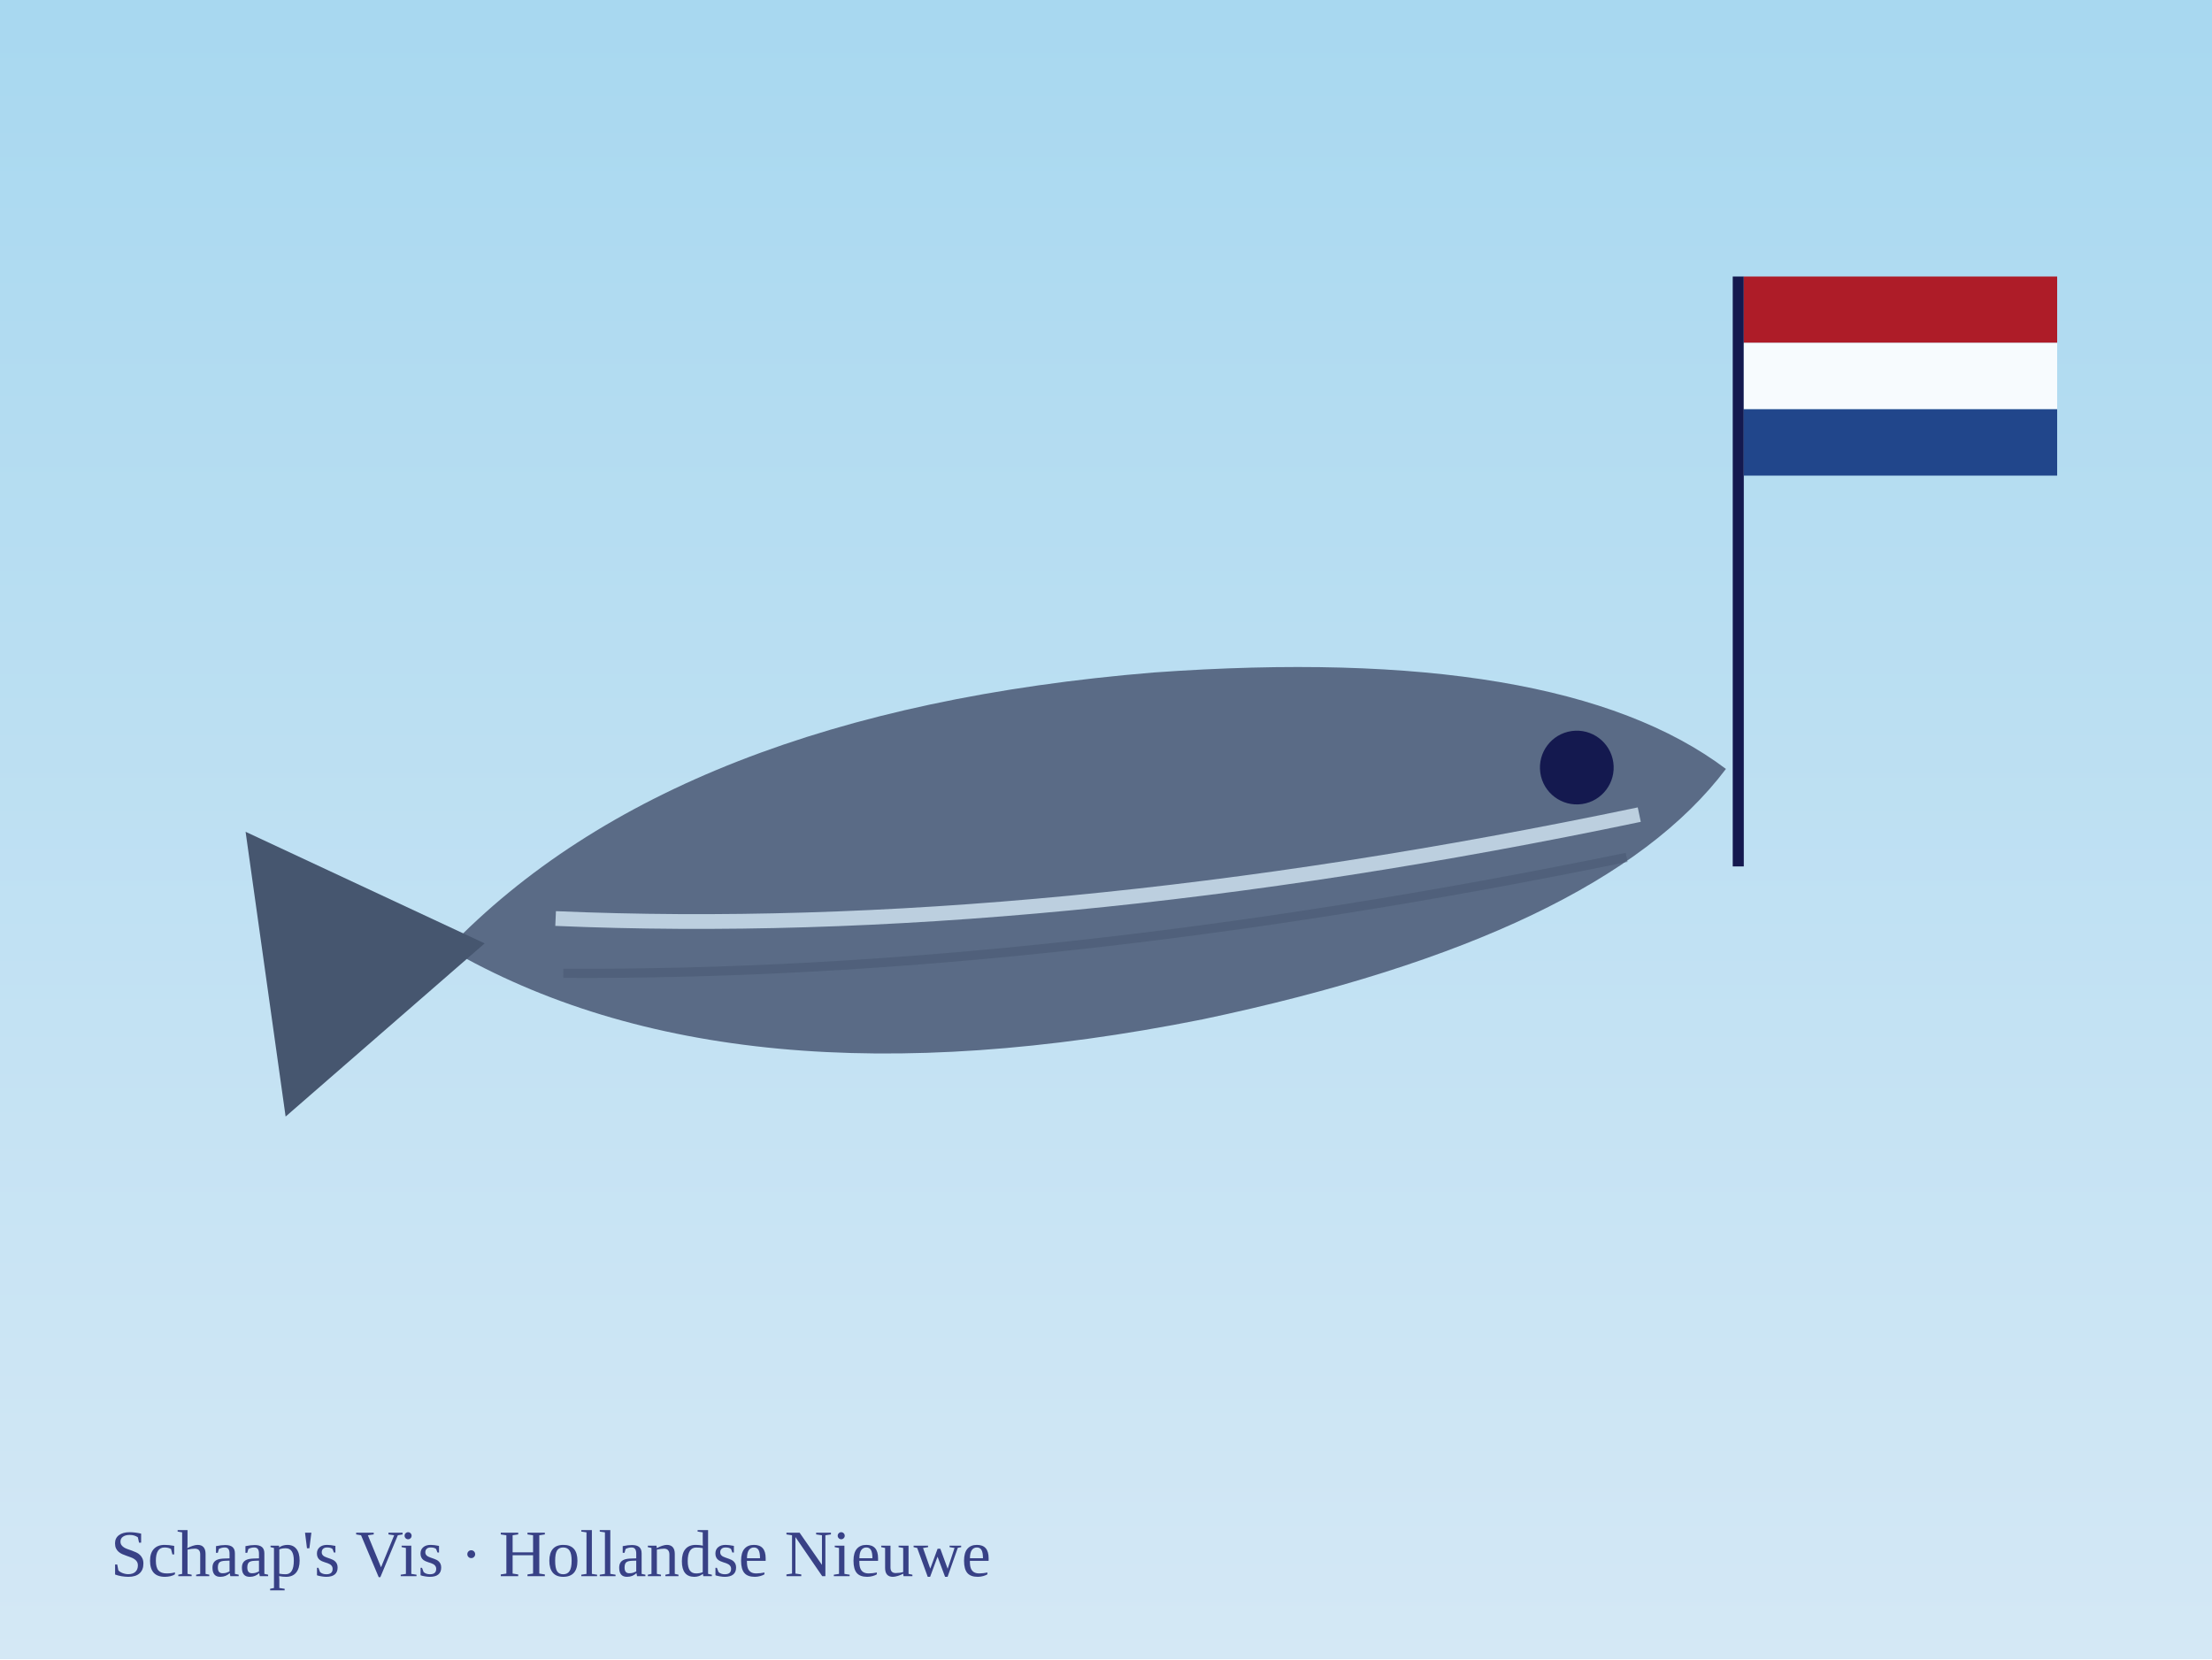
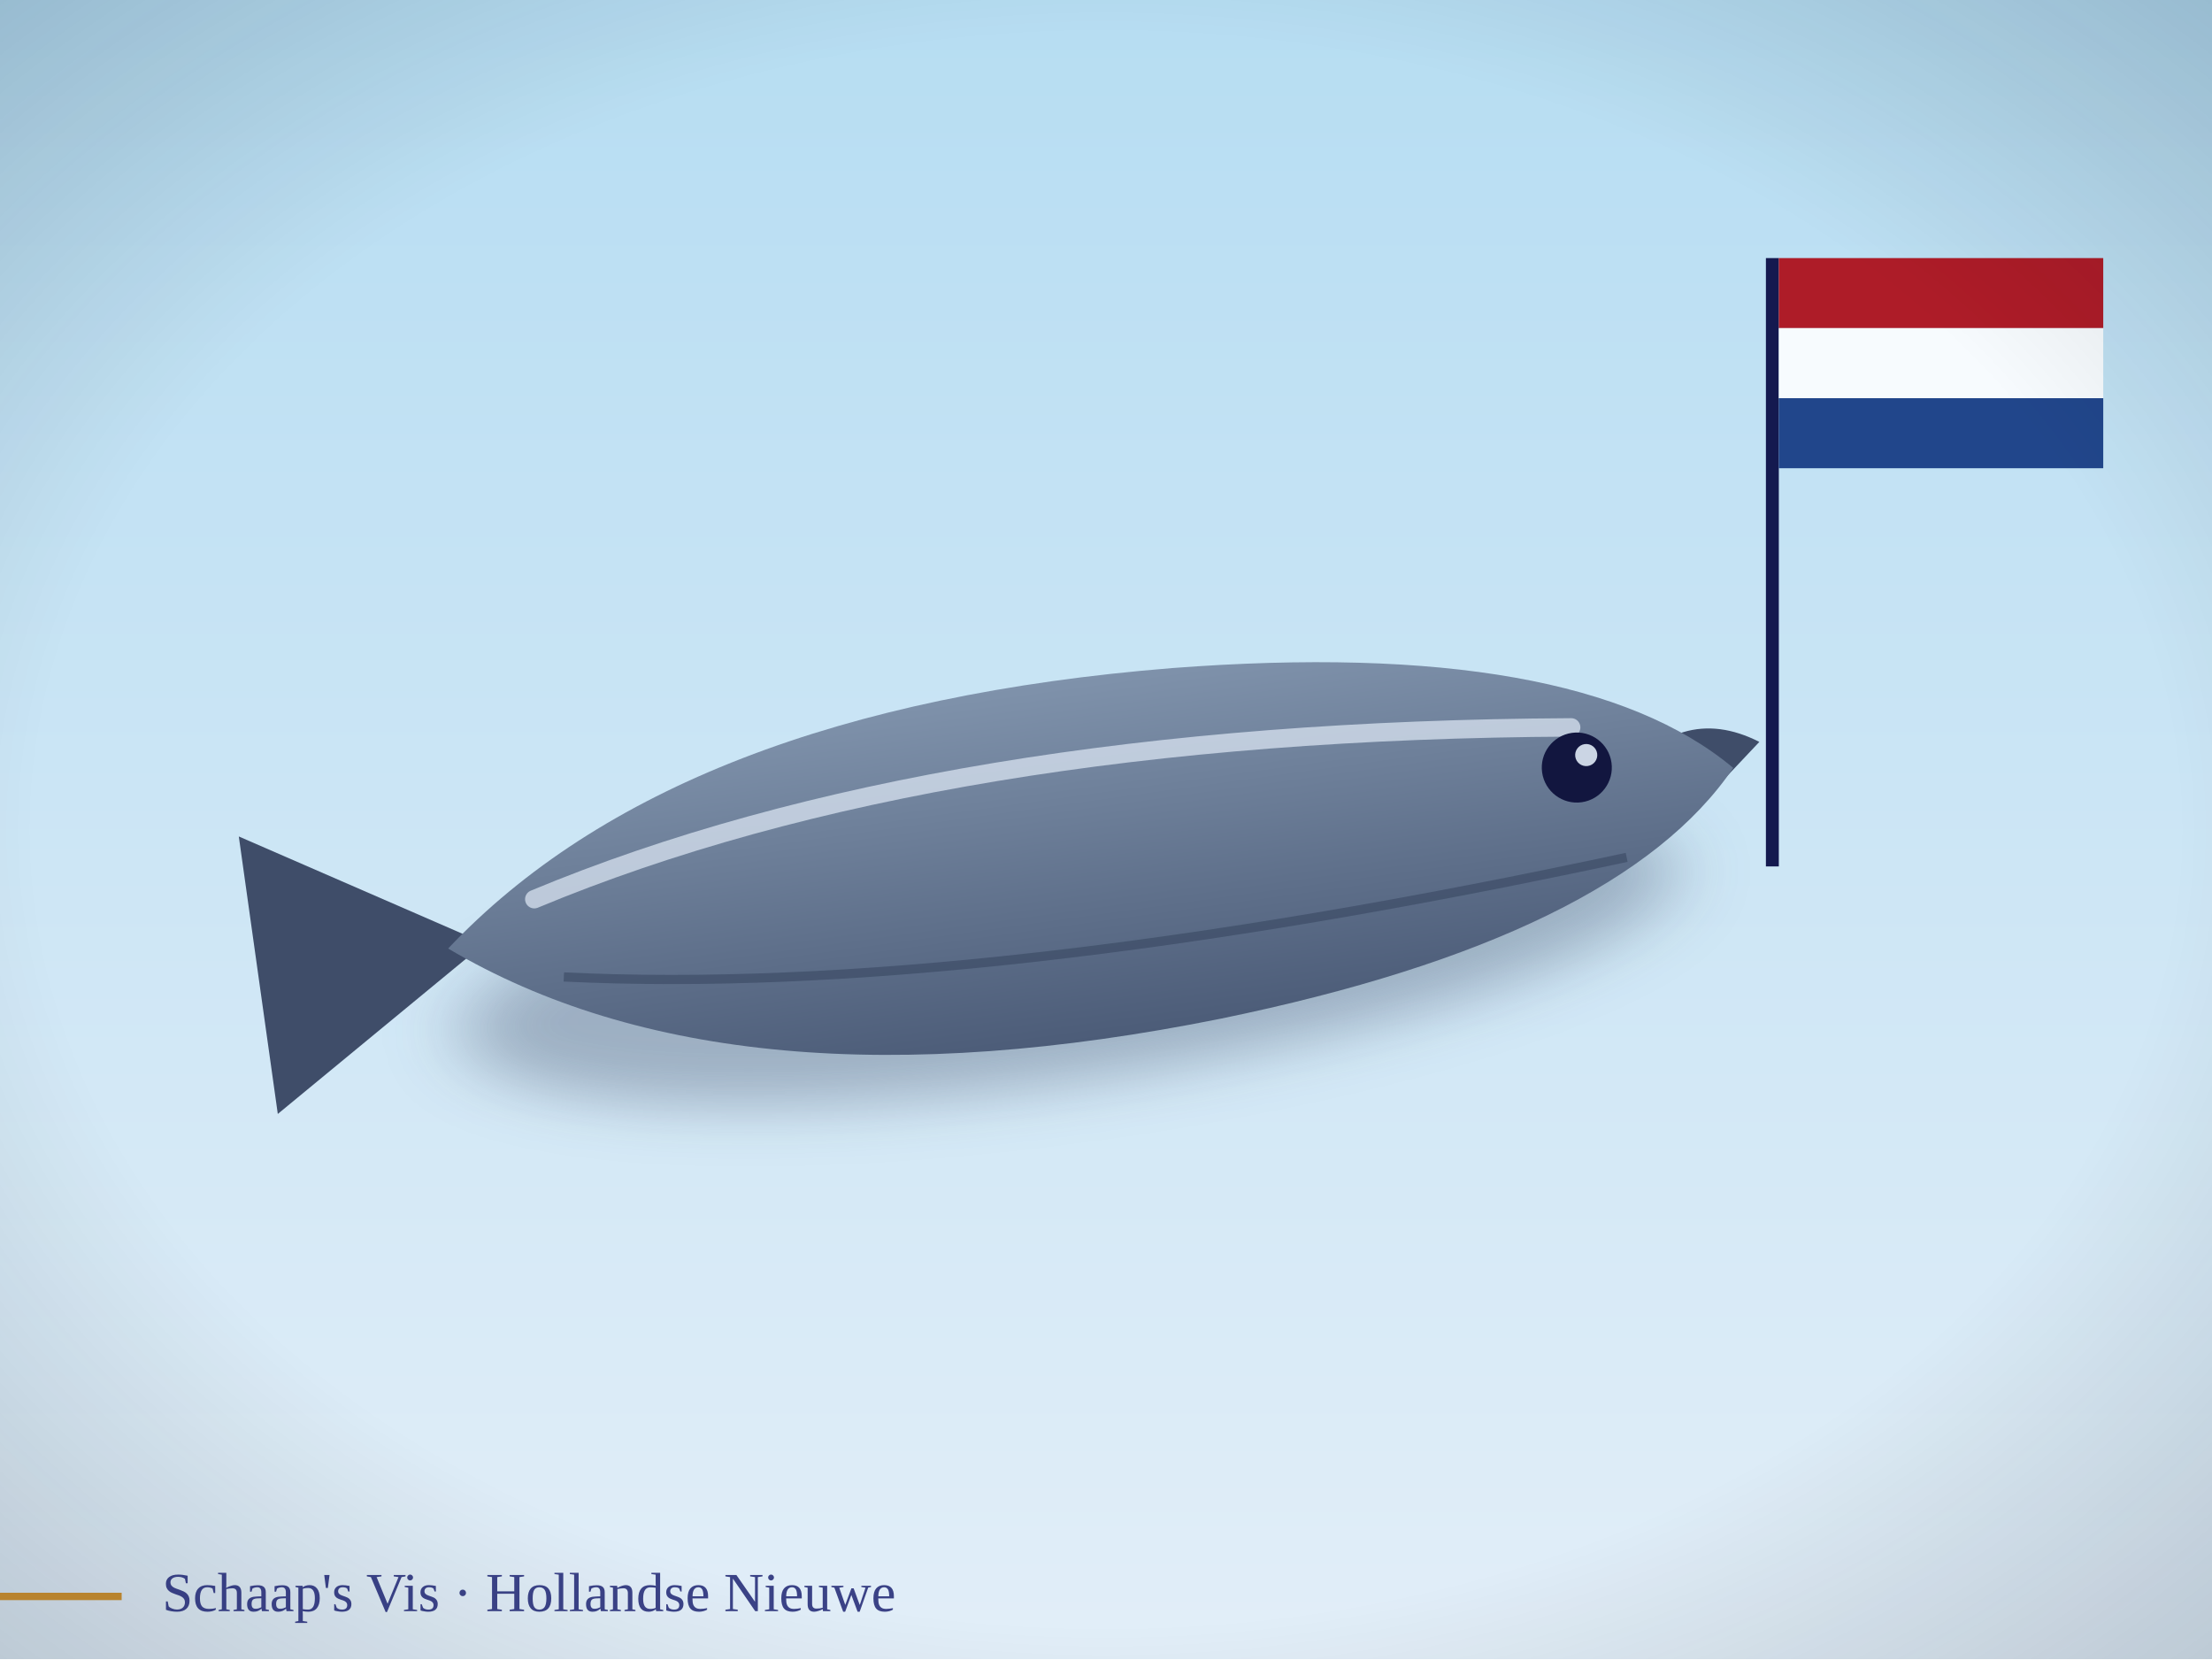
<svg xmlns="http://www.w3.org/2000/svg" viewBox="0 0 1200 900" role="img" aria-label="Hollandse Nieuwe haring — Schaap's Vishandel Leiden">
  <defs>
-     <linearGradient id="bgh" x1="0" y1="0" x2="0" y2="1">
-       <stop offset="0" stop-color="#a8d8f0" />
-       <stop offset="1" stop-color="#d4e8f5" />
+     <linearGradient id="hbg" x1="0" y1="0" x2="0" y2="1">
+       <stop offset="0" stop-color="#b6ddf2" />
+       <stop offset="1" stop-color="#e2eef8" />
    </linearGradient>
+     <linearGradient id="hbody" x1="0" y1="0" x2="0" y2="1">
+       <stop offset="0" stop-color="#7f92ab" />
+       <stop offset="1" stop-color="#4c5c78" />
+     </linearGradient>
+     <radialGradient id="hvig" cx="0.5" cy="0.5" r="0.8">
+       <stop offset="0.6" stop-color="#000" stop-opacity="0" />
+       <stop offset="1" stop-color="#0b2340" stop-opacity="0.24" />
+     </radialGradient>
+     <filter id="hsh" x="-30%" y="-30%" width="160%" height="160%">
+       <feGaussianBlur stdDeviation="18" />
+     </filter>
  </defs>
-   <rect width="1200" height="900" fill="url(#bgh)" />
-   <g transform="translate(940 150)">
-     <rect x="0" y="0" width="6" height="320" fill="#14194f" />
-     <rect x="6" y="0" width="170" height="36" fill="#ae1c28" />
-     <rect x="6" y="36" width="170" height="36" fill="#f7fbfe" />
-     <rect x="6" y="72" width="170" height="36" fill="#21468b" />
+   <rect width="1200" height="900" fill="url(#hbg)" />
+   <g transform="translate(958 140)">
+     <rect x="0" y="0" width="7" height="330" fill="#14194f" />
+     <rect x="7" y="0" width="176" height="38" fill="#ae1c28" />
+     <rect x="7" y="38" width="176" height="38" fill="#f7fbfe" />
+     <rect x="7" y="76" width="176" height="38" fill="#21468b" />
  </g>
  <g transform="translate(560 470) rotate(-8)">
-     <path d="M-320 0 Q-180 -110 80 -95 Q300 -80 380 0 Q300 80 80 95 Q-180 110 -320 0 Z" fill="#5a6b86" />
-     <polygon points="-300,0 -420,-78 -420,78" fill="#46566f" />
-     <circle cx="300" cy="-12" r="20" fill="#14194f" />
-     <path d="M-260 -8 Q0 40 330 18" fill="none" stroke="#d4e8f5" stroke-width="8" opacity="0.8" />
-     <path d="M-260 22 Q0 60 320 40" fill="none" stroke="#46566f" stroke-width="5" opacity="0.5" />
+     <ellipse cx="12" cy="48" rx="332" ry="70" fill="#3a4763" opacity="0.35" filter="url(#hsh)" />
+     <polygon points="-300,0 -424,-76 -424,76" fill="#3f4d69" />
+     <path d="M320 0 Q360 -40 400 -12 L360 20 Z" fill="#3f4d69" />
+     <path d="M-320 0 Q-180 -112 90 -96 Q310 -82 384 0 Q310 82 90 96 Q-180 112 -320 0 Z" fill="url(#hbody)" />
+     <path d="M-270 -20 Q-40 -80 300 -34" fill="none" stroke="#dfeaf6" stroke-width="10" opacity="0.7" stroke-linecap="round" />
+     <path d="M-260 24 Q-40 66 320 40" fill="none" stroke="#31405a" stroke-width="5" opacity="0.5" />
+     <circle cx="300" cy="-12" r="19" fill="#12163f" />
+     <circle cx="306" cy="-18" r="6" fill="#dfeaf6" opacity="0.9" />
  </g>
-   <text x="60" y="855" font-family="Georgia, 'Times New Roman', serif" font-size="36" fill="#1d2472" opacity="0.85">Schaap's Vis · Hollandse Nieuwe</text>
+   <rect width="1200" height="900" fill="url(#hvig)" />
+   <rect x="0" y="864" width="66" height="4" fill="#b8832e" />
+   <text x="88" y="874" font-family="Georgia, 'Times New Roman', serif" font-size="30" fill="#1d2472" opacity="0.85">Schaap's Vis · Hollandse Nieuwe</text>
</svg>
